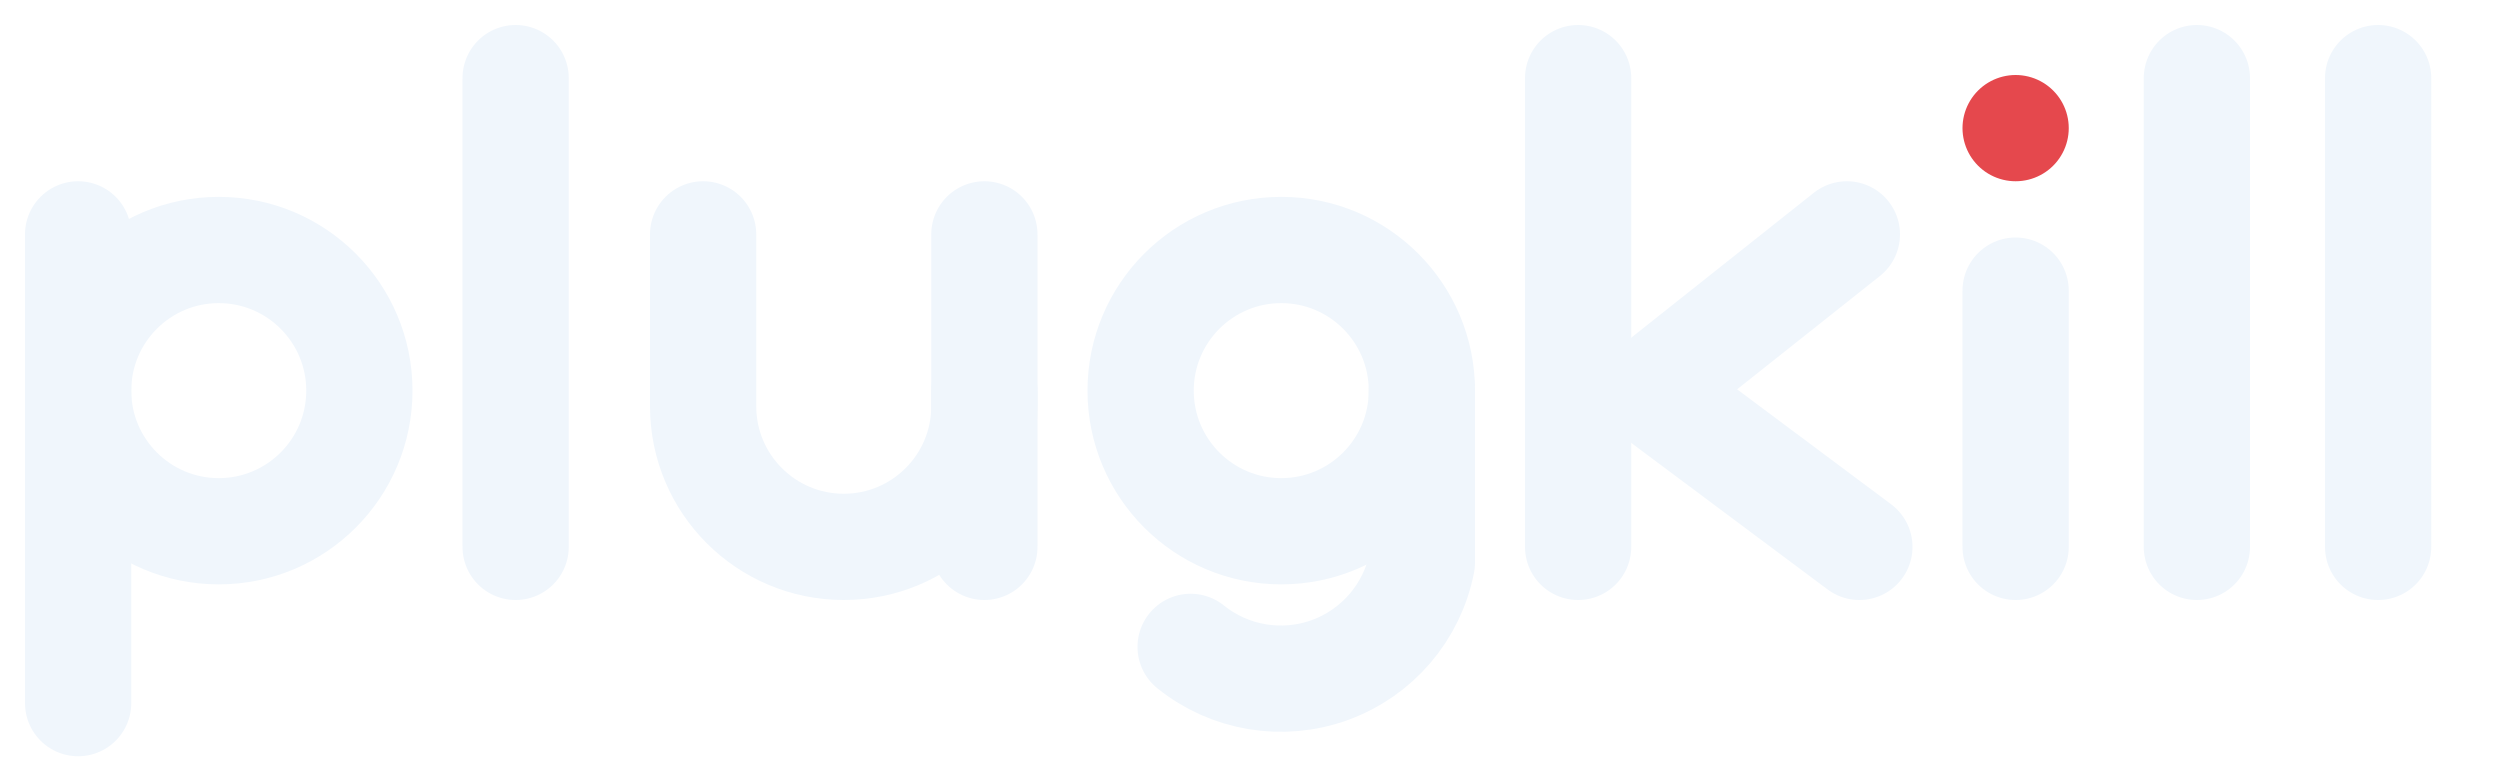
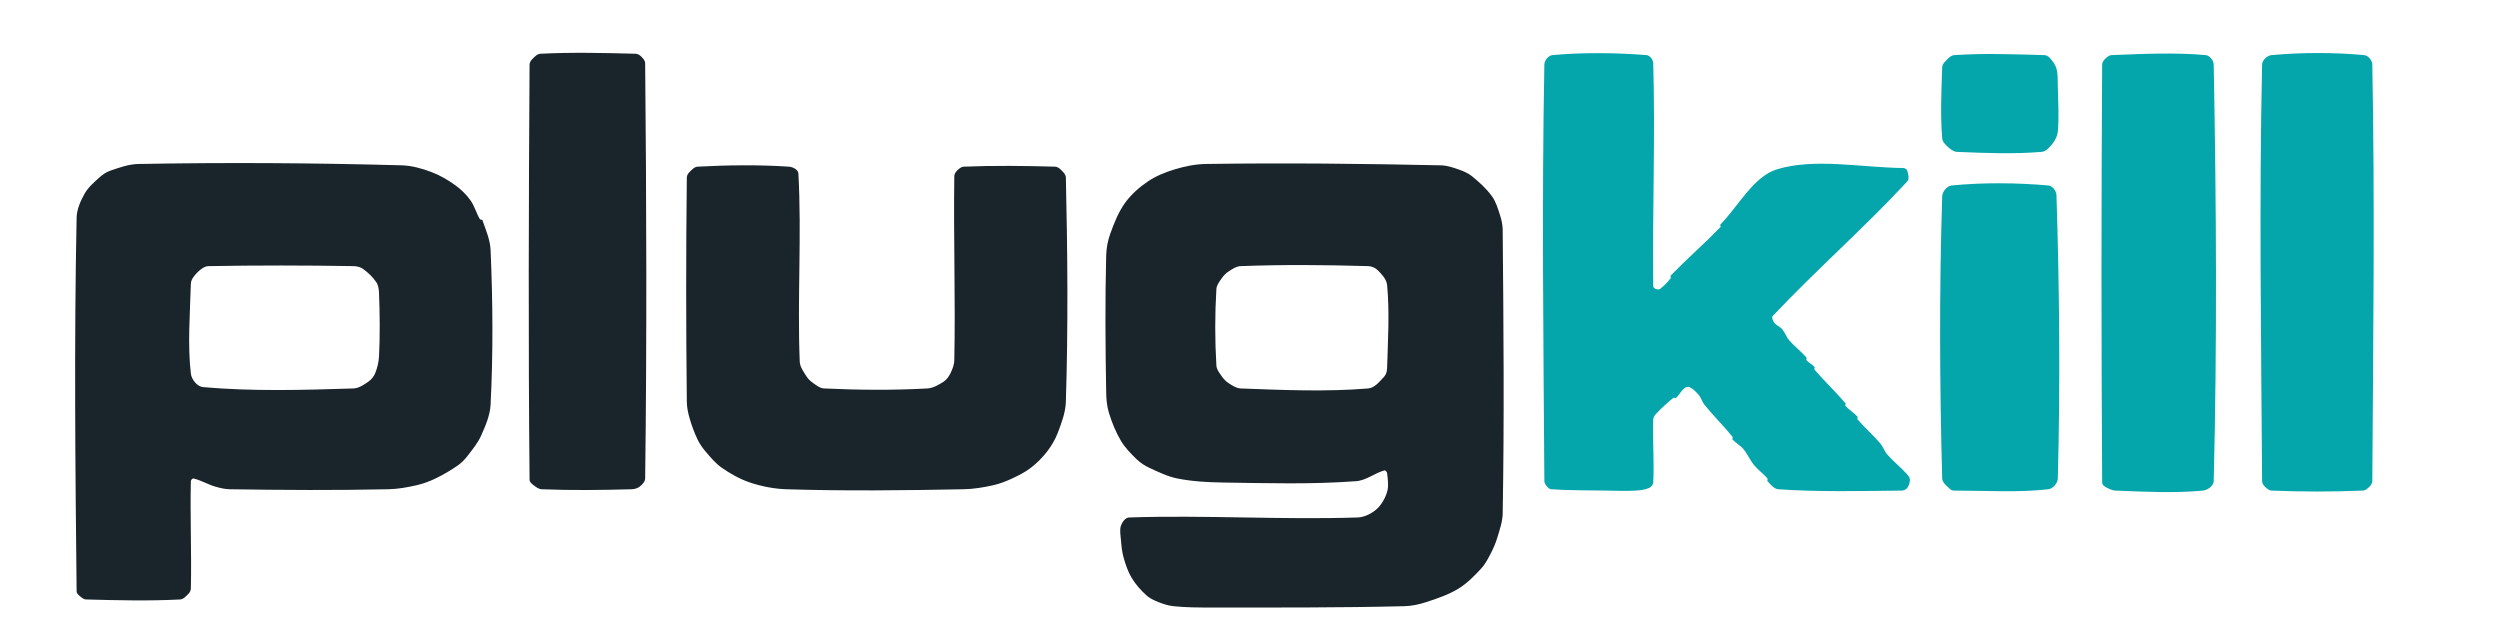
- <svg xmlns="http://www.w3.org/2000/svg" viewBox="-25 25 800 250" width="800" height="250" role="img" aria-label="plugkill">
-   <g fill="none" stroke="#f0f6fc" stroke-width="34" stroke-linecap="round" stroke-linejoin="round">
-     <path d="M0 100 V 250" />
-     <circle cx="45" cy="150" r="45" />
-     <path d="M140 50 V 200" />
-     <path d="M200 100 V 155 A 45 45 0 0 0 290 155 V 100" />
-     <path d="M290 150 V 200" />
-     <circle cx="385" cy="150" r="45" />
-     <path d="M430 150 V 205 A 46 46 0 0 1 356 232" />
-     <path d="M480 50 V 200" />
-     <path d="M503 150 L 566 100" />
-     <path d="M503 150 L 570 200" />
-     <path d="M620 118 V 200" />
-     <path d="M678 50 V 200" />
-     <path d="M736 50 V 200" />
-     <path d="M620 66 V 66" stroke="#e5484d" />
+ <svg xmlns="http://www.w3.org/2000/svg" viewBox="0 0 1860 472" width="1860" height="472" role="img" aria-label="plugkill">
+   <g fill-rule="evenodd">
+     <path fill="#19242b" d="M402.00 40.00C425.30 38.79 449.48 39.37 473.00 40.00C474.48 40.04 475.99 40.99 477.00 42.00C478.32 43.32 479.98 45.06 480.00 47.00C480.98 149.73 481.30 253.39 480.00 356.00C479.97 358.39 477.78 360.58 476.00 362.00C474.44 363.25 472.10 363.94 470.00 364.00C447.77 364.61 425.12 364.91 403.00 364.00C400.79 363.91 398.72 362.34 397.00 361.00C395.72 360.00 394.02 358.66 394.00 357.00C393.02 254.33 393.34 150.84 394.00 48.00C394.01 46.51 394.98 45.02 396.00 44.00C397.65 42.35 399.63 40.12 402.00 40.00ZM103.00 122.00C168.16 120.80 233.83 121.21 299.00 123.00C306.50 123.21 314.03 125.39 321.00 128.00C327.36 130.39 333.49 134.01 339.00 138.00C343.16 141.01 347.01 144.85 350.00 149.00C353.01 153.18 354.38 158.62 357.00 163.00C357.38 163.62 358.76 163.32 359.00 164.00C361.43 170.98 364.67 178.44 365.00 186.00C366.67 224.11 366.93 262.95 365.00 301.00C364.60 308.95 361.24 316.76 358.00 324.00C355.57 329.43 351.66 334.27 348.00 339.00C345.99 341.60 343.67 344.11 341.00 346.00C335.67 349.77 329.89 353.15 324.00 356.00C319.56 358.15 314.81 359.90 310.00 361.00C303.14 362.57 296.06 363.85 289.00 364.00C249.73 364.85 210.28 364.61 171.00 364.00C167.28 363.94 163.56 363.05 160.00 362.00C154.56 360.39 149.15 357.14 144.00 356.00C143.15 355.81 142.02 357.07 142.00 358.00C141.36 384.40 142.63 411.48 142.00 438.00C141.96 439.48 141.02 440.98 140.00 442.00C138.35 443.65 136.37 445.88 134.00 446.00C111.03 447.21 87.19 446.63 64.00 446.00C62.52 445.96 61.10 444.94 60.00 444.00C58.77 442.94 57.02 441.66 57.00 440.00C56.02 347.66 55.13 254.36 57.00 162.00C57.13 155.70 59.95 149.38 63.00 144.00C65.62 139.38 69.99 135.59 74.00 132.00C76.32 129.92 79.06 128.01 82.00 127.00C88.73 124.68 95.82 122.13 103.00 122.00ZM897.00 122.00C955.23 121.12 1013.77 121.76 1072.00 123.00C1076.44 123.09 1080.83 124.55 1085.00 126.00C1088.50 127.22 1092.12 128.70 1095.00 131.00C1100.46 135.37 1105.93 140.37 1110.00 146.00C1112.93 150.04 1114.46 155.19 1116.00 160.00C1117.13 163.53 1117.97 167.28 1118.00 171.00C1118.63 241.28 1119.23 311.80 1118.00 382.00C1117.89 388.13 1115.76 394.13 1114.00 400.00C1112.76 404.13 1111.00 408.17 1109.00 412.00C1107.00 415.84 1104.92 419.84 1102.00 423.00C1096.92 428.50 1091.37 434.12 1085.00 438.00C1077.70 442.45 1069.20 445.34 1061.00 448.00C1055.87 449.67 1050.42 450.87 1045.00 451.00C996.75 452.20 948.33 452.00 900.00 452.00C890.99 452.00 881.91 451.94 873.00 451.00C869.24 450.60 865.50 449.40 862.00 448.00C858.84 446.73 855.51 445.26 853.00 443.00C848.85 439.26 844.91 434.79 842.00 430.00C839.24 425.46 837.47 420.14 836.00 415.00C834.80 410.81 834.36 406.36 834.00 402.00C833.70 398.36 832.87 394.20 834.00 391.00C834.87 388.53 837.21 385.10 840.00 385.00C895.88 383.10 953.71 386.84 1010.00 385.00C1015.04 384.84 1020.34 382.16 1024.00 379.00C1027.67 375.83 1030.61 370.69 1032.00 366.00C1033.28 361.69 1032.55 356.44 1032.00 352.00C1031.89 351.10 1030.86 349.78 1030.00 350.00C1023.19 351.78 1016.40 357.45 1009.00 358.00C976.40 360.45 942.97 359.50 910.00 359.00C898.63 358.83 887.05 358.21 876.00 356.00C868.72 354.54 861.75 351.15 855.00 348.00C851.75 346.48 848.59 344.46 846.00 342.00C841.59 337.80 837.13 333.21 834.00 328.00C830.13 321.54 827.21 314.22 825.00 307.00C823.54 302.22 823.09 297.04 823.00 292.00C822.42 258.04 822.14 223.92 823.00 190.00C823.14 184.59 824.18 179.07 826.00 174.00C828.85 166.07 832.13 157.79 837.00 151.00C841.46 144.79 847.64 139.30 854.00 135.00C859.97 130.96 867.06 128.10 874.00 126.00C881.39 123.77 889.23 122.12 897.00 122.00ZM519.00 124.00C541.30 122.79 564.81 122.52 587.00 124.00C589.81 124.19 593.85 126.20 594.00 129.00C596.51 174.54 593.16 222.67 595.00 269.00C595.16 273.00 597.90 276.64 600.00 280.00C601.23 281.97 603.09 283.68 605.00 285.00C607.42 286.68 610.05 288.86 613.00 289.00C638.38 290.19 664.62 290.43 690.00 289.00C694.29 288.76 698.46 286.29 702.00 284.00C704.13 282.62 705.86 280.28 707.00 278.00C708.53 274.95 709.93 271.47 710.00 268.00C710.93 222.47 709.35 176.51 710.00 131.00C710.02 129.51 710.99 128.01 712.00 127.00C713.32 125.68 715.08 124.08 717.00 124.00C739.41 123.08 762.48 123.37 785.00 124.00C786.48 124.04 787.98 124.98 789.00 126.00C790.65 127.65 792.94 129.61 793.00 132.00C794.28 187.28 794.75 243.56 793.00 299.00C792.75 306.89 789.78 314.65 787.00 322.00C785.11 326.98 782.25 331.78 779.00 336.00C775.58 340.44 771.44 344.58 767.00 348.00C762.78 351.25 757.86 353.75 753.00 356.00C748.52 358.08 743.81 359.93 739.00 361.00C731.81 362.60 724.39 363.86 717.00 364.00C673.06 364.86 628.87 365.38 585.00 364.00C575.87 363.71 566.59 361.86 558.00 359.00C550.59 356.53 543.41 352.47 537.00 348.00C532.41 344.80 528.66 340.28 525.00 336.00C522.66 333.28 520.55 330.23 519.00 327.00C516.55 321.90 514.56 316.45 513.00 311.00C511.89 307.12 511.05 303.05 511.00 299.00C510.38 243.38 510.35 187.51 511.00 132.00C511.02 130.51 511.98 129.02 513.00 128.00C514.65 126.35 516.64 124.13 519.00 124.00ZM155.00 198.00C153.21 198.03 151.42 198.96 150.00 200.00C147.76 201.63 145.63 203.76 144.00 206.00C142.96 207.42 142.05 209.21 142.00 211.00C141.38 233.21 139.50 256.63 142.00 278.00C142.50 282.29 146.67 287.61 151.00 288.00C187.01 291.27 225.99 290.20 263.00 289.00C266.99 288.87 270.76 286.23 274.00 284.00C276.09 282.56 278.02 280.34 279.00 278.00C280.68 274.01 281.78 269.42 282.00 265.00C282.78 249.42 282.57 233.60 282.00 218.00C281.90 215.26 281.47 212.21 280.00 210.00C277.47 206.21 273.74 202.64 270.00 200.00C268.07 198.64 265.42 198.04 263.00 198.00C227.09 197.38 190.88 197.36 155.00 198.00ZM923.00 198.00C919.74 198.13 916.72 200.25 914.00 202.00C912.05 203.25 910.32 205.09 909.00 207.00C907.32 209.42 905.18 212.06 905.00 215.00C903.85 233.73 903.85 253.27 905.00 272.00C905.18 274.94 907.32 277.58 909.00 280.00C910.32 281.91 912.05 283.75 914.00 285.00C916.72 286.75 919.74 288.87 923.00 289.00C954.41 290.21 987.20 291.59 1018.00 289.00C1022.86 288.59 1026.72 283.52 1030.00 280.00C1031.38 278.52 1031.94 276.10 1032.00 274.00C1032.60 253.43 1033.93 232.11 1032.00 212.00C1031.59 207.77 1027.95 203.95 1025.00 201.00C1023.28 199.28 1020.52 198.07 1018.00 198.00C986.52 197.07 954.41 196.79 923.00 198.00Z" />
+     <path fill="#04a6ac" d="M1155.00 41.00C1177.39 38.94 1202.51 39.20 1225.00 41.00C1227.51 41.20 1229.93 44.42 1230.00 47.00C1231.59 101.76 1229.34 157.94 1230.00 213.00C1230.01 213.94 1231.19 214.68 1232.00 215.00C1232.86 215.34 1234.23 215.56 1235.00 215.00C1237.90 212.89 1240.73 209.83 1243.00 207.00C1243.40 206.50 1242.54 205.47 1243.00 205.00C1254.87 192.81 1268.13 181.19 1280.00 169.00C1280.46 168.53 1279.54 167.47 1280.00 167.00C1293.54 153.14 1304.57 131.38 1322.00 126.00C1349.91 117.38 1384.86 124.68 1416.00 125.00C1417.19 125.01 1418.69 125.96 1419.00 127.00C1419.69 129.30 1420.78 133.07 1419.00 135.00C1387.45 169.07 1350.85 201.22 1319.00 235.00C1317.85 236.22 1319.08 238.68 1320.00 240.00C1321.41 242.02 1324.34 243.04 1326.00 245.00C1328.01 247.37 1328.97 250.63 1331.00 253.00C1334.97 257.63 1340.09 261.49 1344.00 266.00C1344.43 266.49 1343.59 267.52 1344.00 268.00C1345.59 269.86 1348.41 271.14 1350.00 273.00C1350.41 273.48 1349.57 274.50 1350.00 275.00C1357.24 283.50 1365.76 291.50 1373.00 300.00C1373.43 300.50 1372.57 301.53 1373.00 302.00C1375.57 304.86 1379.43 307.14 1382.00 310.00C1382.43 310.47 1381.58 311.50 1382.00 312.00C1387.24 318.17 1393.69 323.72 1399.00 330.00C1401.02 332.39 1401.95 335.64 1404.00 338.00C1408.61 343.31 1414.32 347.77 1419.00 353.00C1419.99 354.10 1421.00 355.62 1421.00 357.00C1421.00 358.95 1420.17 361.44 1419.00 363.00C1418.17 364.10 1416.48 364.98 1415.00 365.00C1384.48 365.32 1353.07 366.10 1323.00 364.00C1319.73 363.77 1317.22 360.22 1315.00 358.00C1314.56 357.56 1315.41 356.50 1315.00 356.00C1312.08 352.50 1307.97 349.63 1305.00 346.00C1301.97 342.30 1300.07 337.65 1297.00 334.00C1294.74 331.31 1291.24 329.52 1289.00 327.00C1288.58 326.52 1289.41 325.51 1289.00 325.00C1282.41 316.84 1274.65 309.25 1268.00 301.00C1266.32 298.91 1265.71 296.02 1264.00 294.00C1262.04 291.69 1259.53 289.15 1257.00 288.00C1255.87 287.48 1254.03 288.18 1253.00 289.00C1250.70 290.84 1249.19 294.08 1247.00 296.00C1246.52 296.42 1245.51 295.59 1245.00 296.00C1240.51 299.59 1235.99 303.74 1232.00 308.00C1230.99 309.08 1230.06 310.52 1230.00 312.00C1229.39 327.52 1230.90 343.63 1230.00 359.00C1229.90 360.63 1228.43 362.34 1227.00 363.00C1224.09 364.34 1220.38 364.79 1217.00 365.00C1209.71 365.46 1202.33 365.12 1195.00 365.00C1181.33 364.78 1167.48 364.92 1154.00 364.00C1152.81 363.92 1151.74 362.89 1151.00 362.00C1150.08 360.89 1149.01 359.49 1149.00 358.00C1148.34 254.82 1147.06 150.61 1149.00 48.00C1149.06 44.95 1152.05 41.27 1155.00 41.00ZM1454.00 41.00C1475.86 39.52 1498.81 40.38 1521.00 41.00C1522.48 41.04 1524.04 41.93 1525.00 43.00C1527.04 45.26 1529.16 48.06 1530.00 51.00C1531.16 55.06 1530.91 59.66 1531.00 64.00C1531.24 75.32 1532.03 86.89 1531.00 98.00C1530.70 101.22 1528.98 104.52 1527.00 107.00C1524.98 109.52 1522.24 112.73 1519.00 113.00C1498.58 114.73 1476.79 113.90 1456.00 113.00C1453.79 112.90 1451.61 111.46 1450.00 110.00C1447.94 108.13 1445.23 105.79 1445.00 103.00C1443.57 85.79 1444.39 67.52 1445.00 50.00C1445.05 48.52 1445.97 47.03 1447.00 46.00C1448.97 44.03 1451.19 41.19 1454.00 41.00ZM1571.00 41.00C1594.08 40.08 1618.61 38.94 1641.00 41.00C1643.95 41.27 1646.94 44.95 1647.00 48.00C1648.94 150.61 1649.58 255.84 1647.00 358.00C1646.91 361.50 1642.42 364.67 1639.00 365.00C1618.09 367.01 1595.51 365.88 1574.00 365.00C1571.17 364.88 1568.34 363.41 1566.00 362.00C1565.01 361.41 1564.01 360.20 1564.00 359.00C1563.34 255.53 1563.34 151.51 1564.00 48.00C1564.01 46.51 1564.99 45.01 1566.00 44.00C1567.32 42.68 1569.08 41.08 1571.00 41.00ZM1690.00 41.00C1712.15 38.96 1736.95 38.94 1759.00 41.00C1761.95 41.28 1764.94 44.95 1765.00 48.00C1766.94 150.61 1765.66 254.82 1765.00 358.00C1764.99 359.49 1764.01 360.99 1763.00 362.00C1761.68 363.32 1759.92 364.92 1758.00 365.00C1735.59 365.92 1712.41 365.92 1690.00 365.00C1688.08 364.92 1686.32 363.32 1685.00 362.00C1683.99 360.99 1683.01 359.49 1683.00 358.00C1682.34 254.82 1680.74 150.40 1683.00 48.00C1683.07 44.73 1686.82 41.29 1690.00 41.00ZM1452.00 138.00C1474.95 135.68 1500.95 135.93 1524.00 138.00C1526.95 138.26 1529.90 141.96 1530.00 145.00C1532.24 214.62 1532.90 286.50 1531.00 356.00C1530.90 359.50 1527.38 363.60 1524.00 364.00C1501.72 366.60 1477.28 365.00 1454.00 365.00C1452.95 365.00 1451.72 364.72 1451.00 364.00C1448.72 361.72 1445.09 359.30 1445.00 356.00C1443.09 286.64 1442.78 215.17 1445.00 146.00C1445.11 142.50 1448.61 138.34 1452.00 138.00Z" />
  </g>
</svg>
